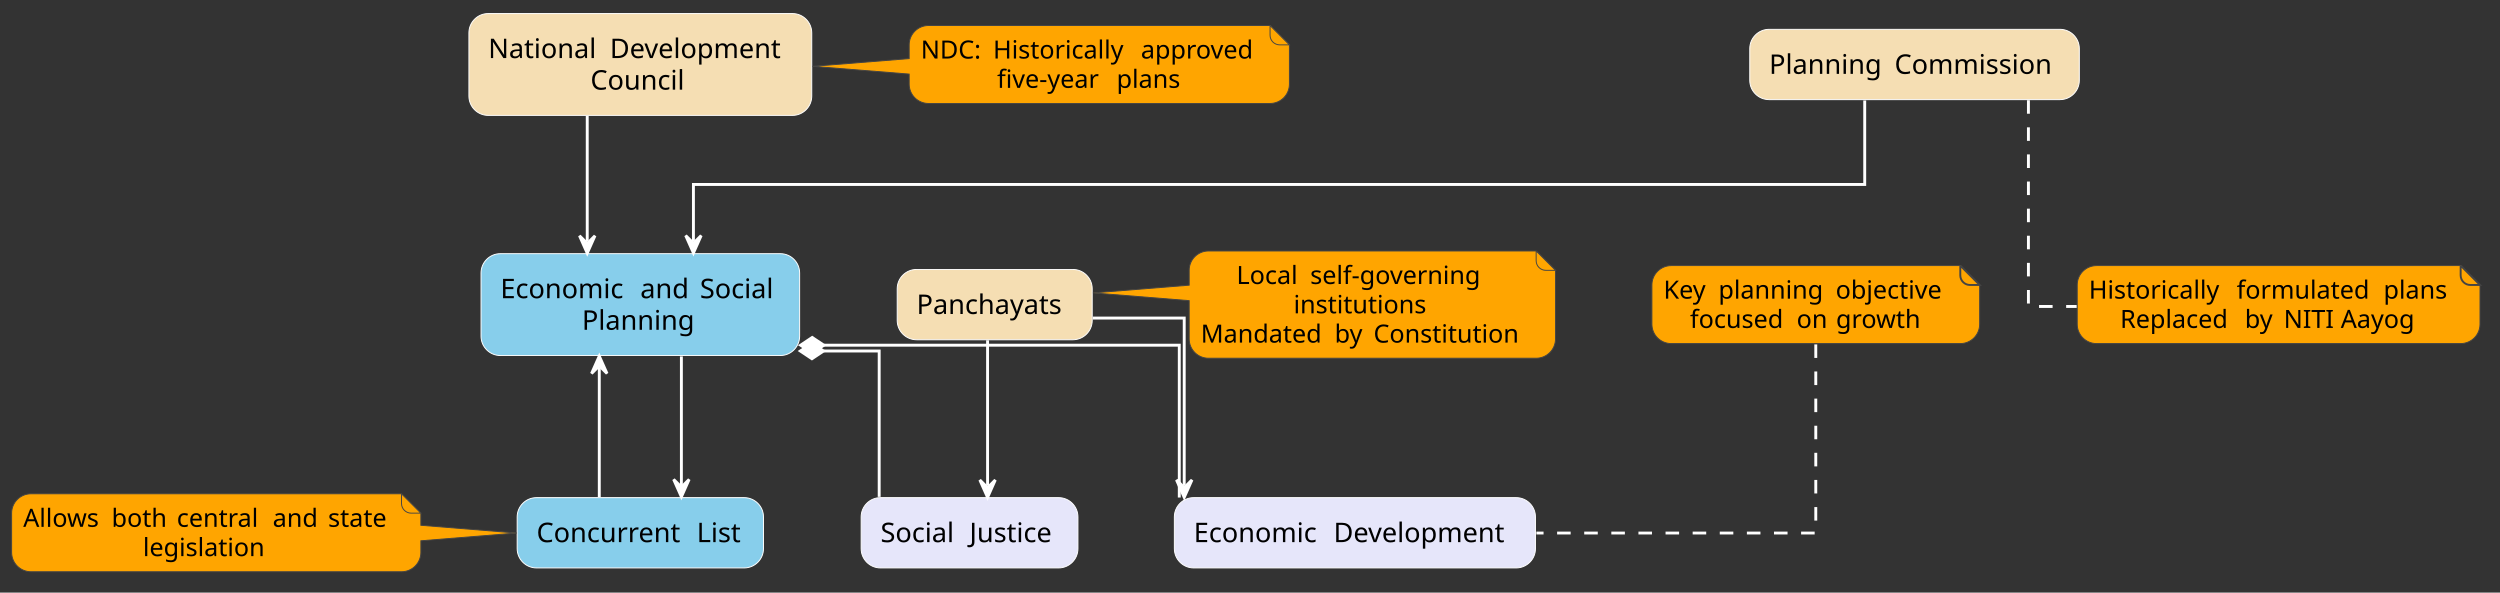
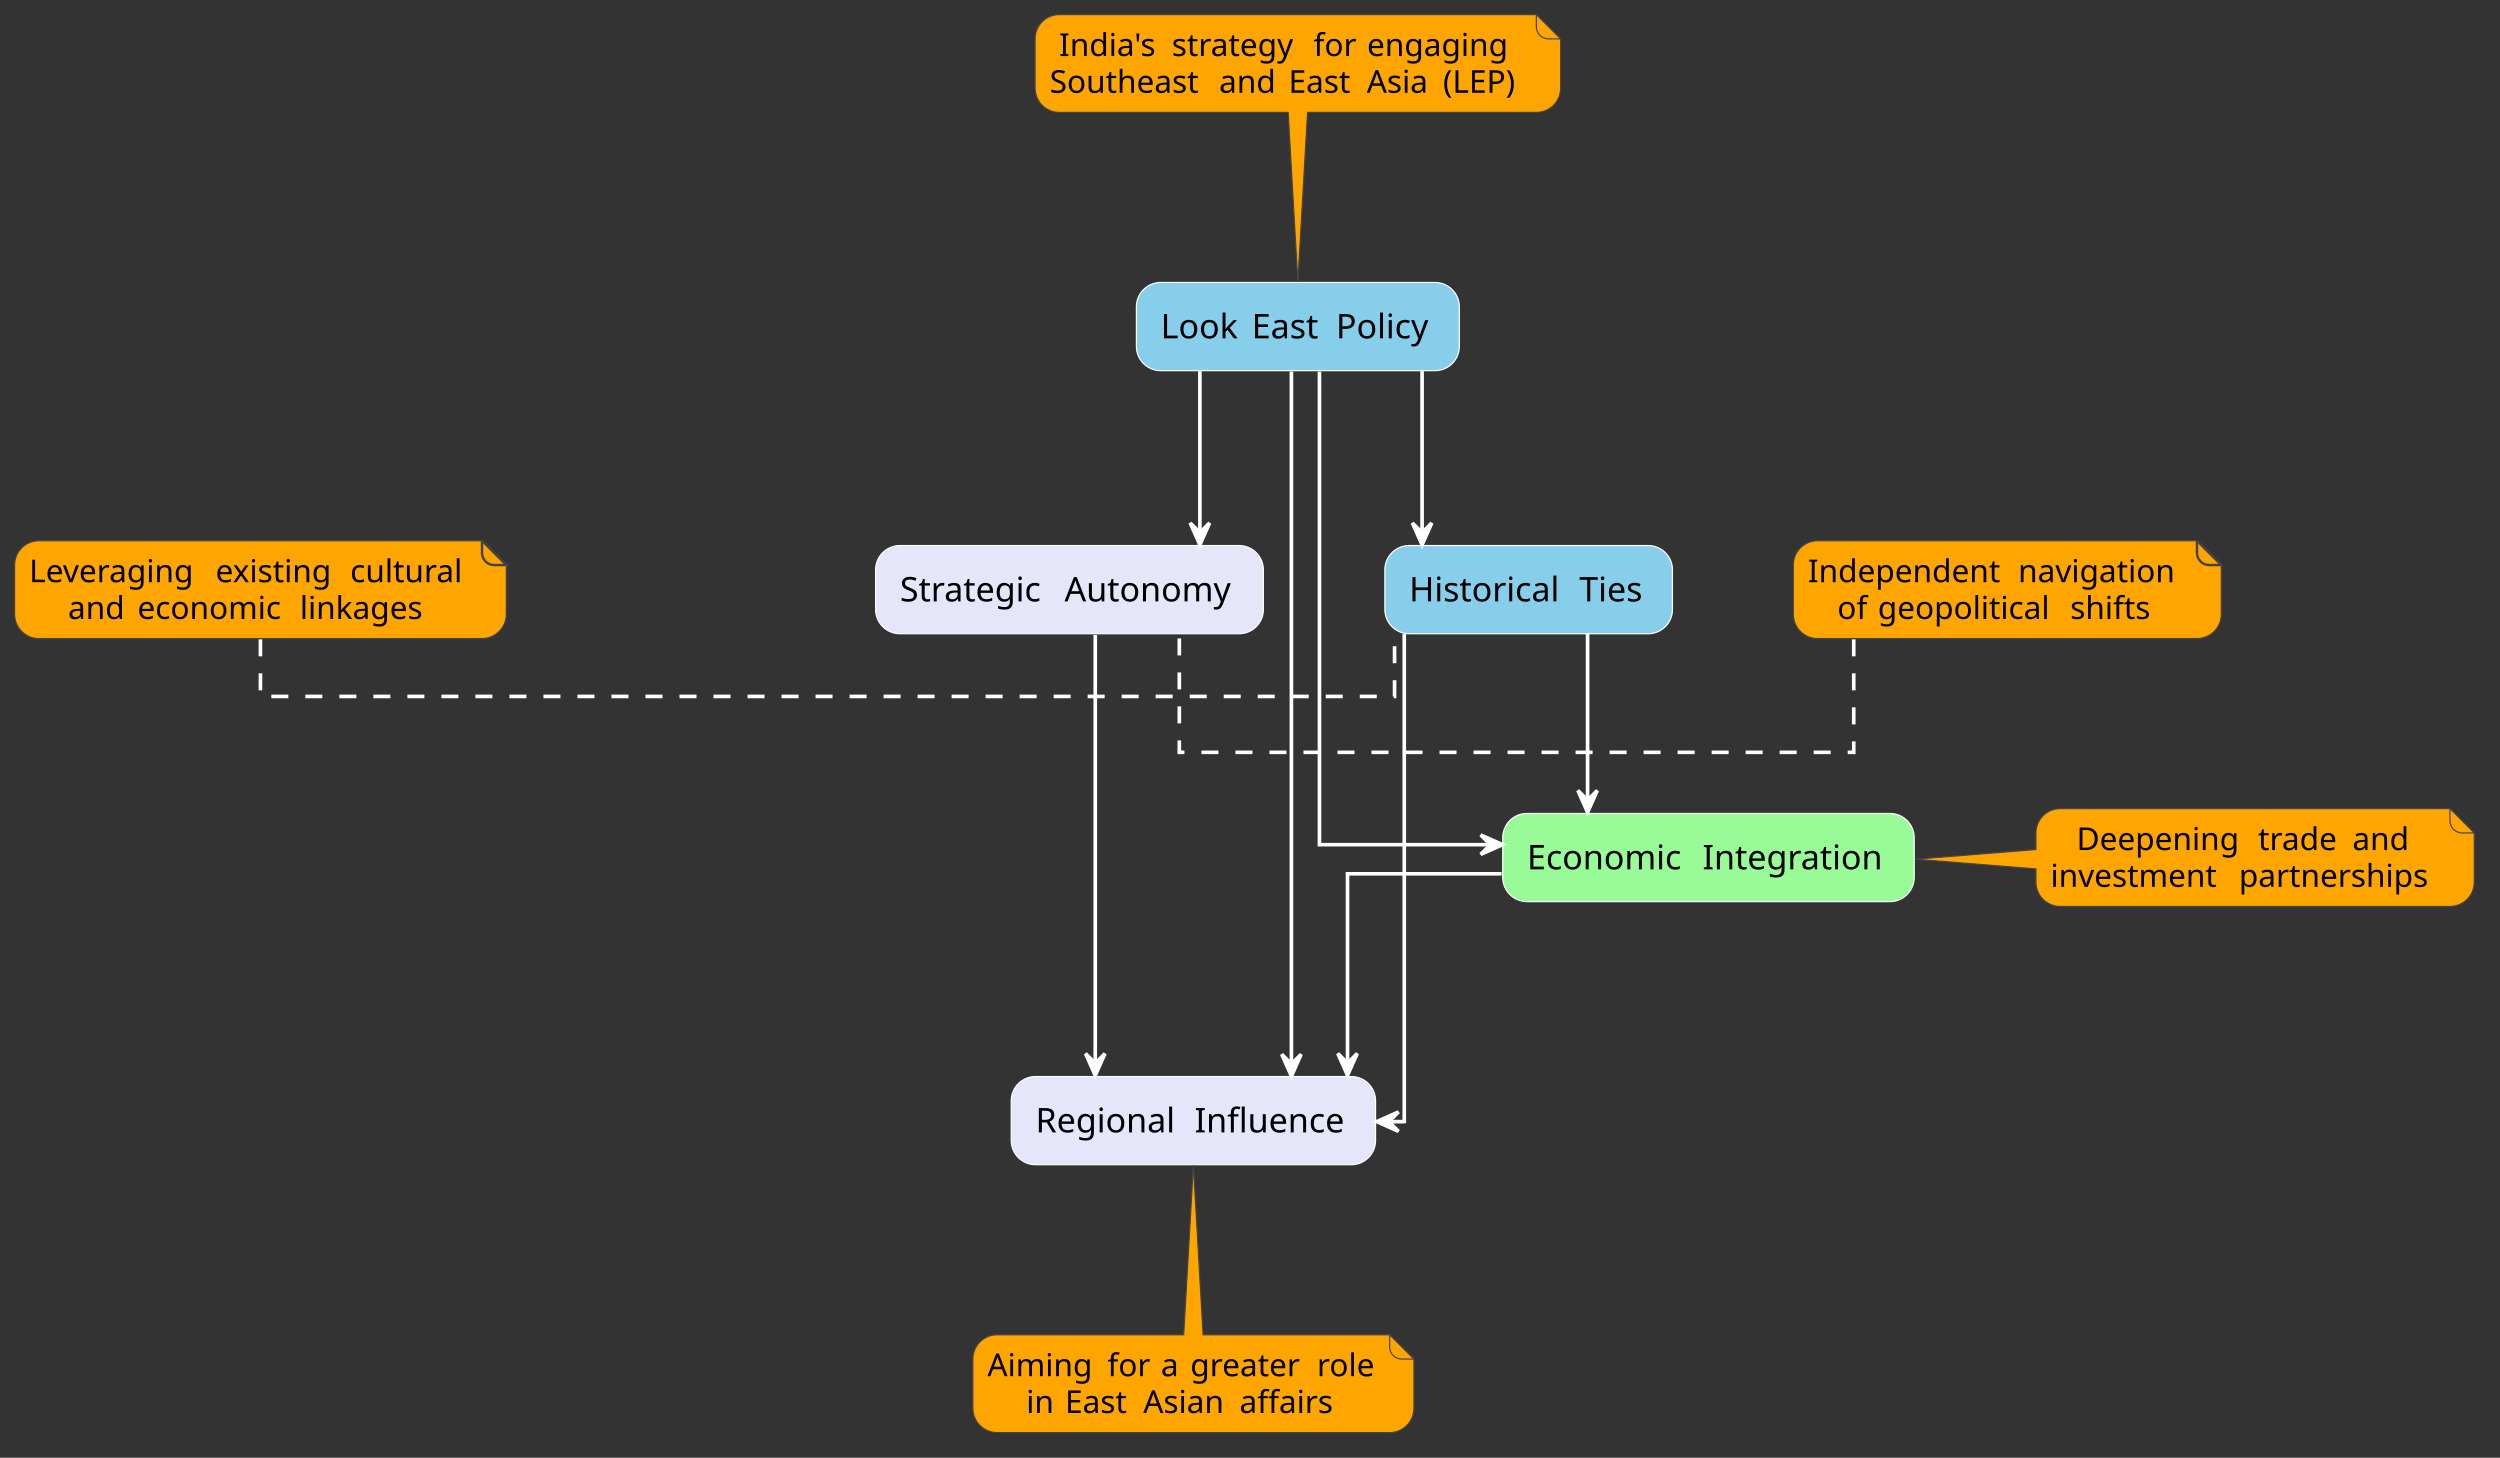
- <svg xmlns="http://www.w3.org/2000/svg" contentStyleType="text/css" data-diagram-type="CLASS" height="306px" preserveAspectRatio="none" style="width:1291px;height:306px;background:#333333;" version="1.1" viewBox="0 0 1291 306" width="1291px" zoomAndPan="magnify">
+ <svg xmlns="http://www.w3.org/2000/svg" contentStyleType="text/css" data-diagram-type="CLASS" height="600px" preserveAspectRatio="none" style="width:1029px;height:600px;background:#333333;" version="1.1" viewBox="0 0 1029 600" width="1029px" zoomAndPan="magnify">
  <defs />
  <g>
-     <rect fill="#333333" height="306" style="stroke:none;stroke-width:1;" width="1291" x="0" y="0" />
-     <g class="entity" data-entity="National Development Council" data-source-line="23" data-uid="ent0002" id="entity_National Development Council">
-       <rect fill="#F5DEB3" height="52.594" rx="10" ry="10" style="stroke:#FFFFFF;stroke-width:0.5;" width="177.035" x="242.15" y="7" />
-       <text fill="#000000" font-family="Sans-Serif" font-size="14" lengthAdjust="spacing" textLength="58.338" x="252.15" y="29.995">National</text>
-       <text fill="#000000" font-family="Sans-Serif" font-size="14" lengthAdjust="spacing" textLength="4.45" x="310.488" y="29.995"> </text>
-       <text fill="#000000" font-family="Sans-Serif" font-size="14" lengthAdjust="spacing" textLength="94.247" x="314.938" y="29.995">Development</text>
-       <text fill="#000000" font-family="Sans-Serif" font-size="14" lengthAdjust="spacing" textLength="51.563" x="304.886" y="46.292">Council</text>
+     <rect fill="#333333" height="600" style="stroke:none;stroke-width:1;" width="1029" x="0" y="0" />
+     <g class="entity" data-entity="Look East Policy" data-source-line="23" data-uid="ent0002" id="entity_Look East Policy">
+       <rect fill="#87CEEB" height="36.297" rx="10" ry="10" style="stroke:#FFFFFF;stroke-width:0.5;" width="132.916" x="467.74" y="116.27" />
+       <text fill="#000000" font-family="Sans-Serif" font-size="14" lengthAdjust="spacing" textLength="33.038" x="477.74" y="139.265">Look</text>
+       <text fill="#000000" font-family="Sans-Serif" font-size="14" lengthAdjust="spacing" textLength="4.45" x="510.778" y="139.265"> </text>
+       <text fill="#000000" font-family="Sans-Serif" font-size="14" lengthAdjust="spacing" textLength="30.208" x="515.228" y="139.265">East</text>
+       <text fill="#000000" font-family="Sans-Serif" font-size="14" lengthAdjust="spacing" textLength="4.45" x="545.436" y="139.265"> </text>
+       <text fill="#000000" font-family="Sans-Serif" font-size="14" lengthAdjust="spacing" textLength="40.77" x="549.886" y="139.265">Policy</text>
    </g>
-     <g class="entity" data-entity="Planning Commission" data-source-line="24" data-uid="ent0003" id="entity_Planning Commission">
-       <rect fill="#F5DEB3" height="36.297" rx="10" ry="10" style="stroke:#FFFFFF;stroke-width:0.5;" width="170.179" x="903.58" y="15.15" />
-       <text fill="#000000" font-family="Sans-Serif" font-size="14" lengthAdjust="spacing" textLength="60.307" x="913.58" y="38.145">Planning</text>
-       <text fill="#000000" font-family="Sans-Serif" font-size="14" lengthAdjust="spacing" textLength="4.45" x="973.887" y="38.145"> </text>
-       <text fill="#000000" font-family="Sans-Serif" font-size="14" lengthAdjust="spacing" textLength="85.422" x="978.337" y="38.145">Commission</text>
+     <g class="entity" data-entity="Regional Influence" data-source-line="24" data-uid="ent0003" id="entity_Regional Influence">
+       <rect fill="#E6E6FA" height="36.297" rx="10" ry="10" style="stroke:#FFFFFF;stroke-width:0.5;" width="149.965" x="416.22" y="443.1" />
+       <text fill="#000000" font-family="Sans-Serif" font-size="14" lengthAdjust="spacing" textLength="61.024" x="426.22" y="466.095">Regional</text>
+       <text fill="#000000" font-family="Sans-Serif" font-size="14" lengthAdjust="spacing" textLength="4.45" x="487.244" y="466.095"> </text>
+       <text fill="#000000" font-family="Sans-Serif" font-size="14" lengthAdjust="spacing" textLength="64.49" x="491.695" y="466.095">Influence</text>
    </g>
-     <g class="entity" data-entity="Panchayats" data-source-line="25" data-uid="ent0004" id="entity_Panchayats">
-       <rect fill="#F5DEB3" height="36.297" rx="10" ry="10" style="stroke:#FFFFFF;stroke-width:0.5;" width="100.691" x="463.32" y="139.15" />
-       <text fill="#000000" font-family="Sans-Serif" font-size="14" lengthAdjust="spacing" textLength="80.691" x="473.32" y="162.145">Panchayats</text>
+     <g class="entity" data-entity="Historical Ties" data-source-line="25" data-uid="ent0004" id="entity_Historical Ties">
+       <rect fill="#87CEEB" height="36.297" rx="10" ry="10" style="stroke:#FFFFFF;stroke-width:0.5;" width="118.376" x="570.01" y="224.55" />
+       <text fill="#000000" font-family="Sans-Serif" font-size="14" lengthAdjust="spacing" textLength="65.577" x="580.01" y="247.545">Historical</text>
+       <text fill="#000000" font-family="Sans-Serif" font-size="14" lengthAdjust="spacing" textLength="4.45" x="645.587" y="247.545"> </text>
+       <text fill="#000000" font-family="Sans-Serif" font-size="14" lengthAdjust="spacing" textLength="28.349" x="650.037" y="247.545">Ties</text>
    </g>
-     <g class="entity" data-entity="Economic and Social Planning" data-source-line="28" data-uid="ent0005" id="entity_Economic and Social Planning">
-       <rect fill="#87CEEB" height="52.594" rx="10" ry="10" style="stroke:#FFFFFF;stroke-width:0.5;" width="164.519" x="248.41" y="131" />
-       <text fill="#000000" font-family="Sans-Serif" font-size="14" lengthAdjust="spacing" textLength="67.772" x="258.41" y="153.995">Economic</text>
-       <text fill="#000000" font-family="Sans-Serif" font-size="14" lengthAdjust="spacing" textLength="4.45" x="326.182" y="153.995"> </text>
-       <text fill="#000000" font-family="Sans-Serif" font-size="14" lengthAdjust="spacing" textLength="26.339" x="330.632" y="153.995">and</text>
-       <text fill="#000000" font-family="Sans-Serif" font-size="14" lengthAdjust="spacing" textLength="4.45" x="356.971" y="153.995"> </text>
-       <text fill="#000000" font-family="Sans-Serif" font-size="14" lengthAdjust="spacing" textLength="41.508" x="361.421" y="153.995">Social</text>
-       <text fill="#000000" font-family="Sans-Serif" font-size="14" lengthAdjust="spacing" textLength="60.307" x="300.516" y="170.292">Planning</text>
+     <g class="entity" data-entity="Strategic Autonomy" data-source-line="26" data-uid="ent0005" id="entity_Strategic Autonomy">
+       <rect fill="#E6E6FA" height="36.297" rx="10" ry="10" style="stroke:#FFFFFF;stroke-width:0.5;" width="159.603" x="360.4" y="224.55" />
+       <text fill="#000000" font-family="Sans-Serif" font-size="14" lengthAdjust="spacing" textLength="63.287" x="370.4" y="247.545">Strategic</text>
+       <text fill="#000000" font-family="Sans-Serif" font-size="14" lengthAdjust="spacing" textLength="4.45" x="433.687" y="247.545"> </text>
+       <text fill="#000000" font-family="Sans-Serif" font-size="14" lengthAdjust="spacing" textLength="71.866" x="438.137" y="247.545">Autonomy</text>
    </g>
-     <g class="entity" data-entity="Concurrent List" data-source-line="29" data-uid="ent0006" id="entity_Concurrent List">
-       <rect fill="#87CEEB" height="36.297" rx="10" ry="10" style="stroke:#FFFFFF;stroke-width:0.5;" width="127.194" x="267.07" y="256.98" />
-       <text fill="#000000" font-family="Sans-Serif" font-size="14" lengthAdjust="spacing" textLength="78.272" x="277.07" y="279.975">Concurrent</text>
-       <text fill="#000000" font-family="Sans-Serif" font-size="14" lengthAdjust="spacing" textLength="4.45" x="355.341" y="279.975"> </text>
-       <text fill="#000000" font-family="Sans-Serif" font-size="14" lengthAdjust="spacing" textLength="24.473" x="359.792" y="279.975">List</text>
+     <g class="entity" data-entity="Economic Integration" data-source-line="27" data-uid="ent0006" id="entity_Economic Integration">
+       <rect fill="#98FB98" height="36.297" rx="10" ry="10" style="stroke:#FFFFFF;stroke-width:0.5;" width="169.365" x="618.52" y="334.82" />
+       <text fill="#000000" font-family="Sans-Serif" font-size="14" lengthAdjust="spacing" textLength="67.772" x="628.52" y="357.815">Economic</text>
+       <text fill="#000000" font-family="Sans-Serif" font-size="14" lengthAdjust="spacing" textLength="4.45" x="696.292" y="357.815"> </text>
+       <text fill="#000000" font-family="Sans-Serif" font-size="14" lengthAdjust="spacing" textLength="77.144" x="700.742" y="357.815">Integration</text>
    </g>
-     <g class="entity" data-entity="Economic Development" data-source-line="32" data-uid="ent0007" id="entity_Economic Development">
-       <rect fill="#E6E6FA" height="36.297" rx="10" ry="10" style="stroke:#FFFFFF;stroke-width:0.5;" width="186.469" x="606.44" y="256.98" />
-       <text fill="#000000" font-family="Sans-Serif" font-size="14" lengthAdjust="spacing" textLength="67.772" x="616.44" y="279.975">Economic</text>
-       <text fill="#000000" font-family="Sans-Serif" font-size="14" lengthAdjust="spacing" textLength="4.45" x="684.212" y="279.975"> </text>
-       <text fill="#000000" font-family="Sans-Serif" font-size="14" lengthAdjust="spacing" textLength="94.247" x="688.662" y="279.975">Development</text>
+     <g class="entity" data-entity="GMN15" data-source-line="42" data-uid="ent0016" id="entity_GMN15">
+       <path d="M426.03,16 L426.03,36.266 A10,10 0 0 0 436.03,46.266 L530.2,46.266 L534.2,116.04 L538.2,46.266 L632.366,46.266 A10,10 0 0 0 642.366,36.266 L642.366,16 L632.366,6 L436.03,6 A10,10 0 0 0 426.03,16" fill="#FFA500" style="stroke:#444444;stroke-width:0.5;" />
+       <path d="M632.366,6 L632.366,11 A5,5 0 0 0 637.366,16 L642.366,16 L632.366,6" fill="#FFA500" style="stroke:#444444;stroke-width:0.5;" />
+       <text fill="#000000" font-family="Sans-Serif" font-size="13" lengthAdjust="spacing" textLength="42.25" x="435.921" y="23.067">India's</text>
+       <text fill="#000000" font-family="Sans-Serif" font-size="13" lengthAdjust="spacing" textLength="4.132" x="478.171" y="23.067"> </text>
+       <text fill="#000000" font-family="Sans-Serif" font-size="13" lengthAdjust="spacing" textLength="54.222" x="482.303" y="23.067">strategy</text>
+       <text fill="#000000" font-family="Sans-Serif" font-size="13" lengthAdjust="spacing" textLength="4.132" x="536.525" y="23.067"> </text>
+       <text fill="#000000" font-family="Sans-Serif" font-size="13" lengthAdjust="spacing" textLength="17.875" x="540.657" y="23.067">for</text>
+       <text fill="#000000" font-family="Sans-Serif" font-size="13" lengthAdjust="spacing" textLength="4.132" x="558.532" y="23.067"> </text>
+       <text fill="#000000" font-family="Sans-Serif" font-size="13" lengthAdjust="spacing" textLength="60.81" x="562.665" y="23.067">engaging</text>
+       <text fill="#000000" font-family="Sans-Serif" font-size="13" lengthAdjust="spacing" textLength="65.616" x="432.03" y="38.2">Southeast</text>
+       <text fill="#000000" font-family="Sans-Serif" font-size="13" lengthAdjust="spacing" textLength="4.132" x="497.646" y="38.2"> </text>
+       <text fill="#000000" font-family="Sans-Serif" font-size="13" lengthAdjust="spacing" textLength="24.457" x="501.778" y="38.2">and</text>
+       <text fill="#000000" font-family="Sans-Serif" font-size="13" lengthAdjust="spacing" textLength="4.132" x="526.236" y="38.2"> </text>
+       <text fill="#000000" font-family="Sans-Serif" font-size="13" lengthAdjust="spacing" textLength="28.05" x="530.368" y="38.2">East</text>
+       <text fill="#000000" font-family="Sans-Serif" font-size="13" lengthAdjust="spacing" textLength="4.132" x="558.418" y="38.2"> </text>
+       <text fill="#000000" font-family="Sans-Serif" font-size="13" lengthAdjust="spacing" textLength="27.244" x="562.551" y="38.2">Asia</text>
+       <text fill="#000000" font-family="Sans-Serif" font-size="13" lengthAdjust="spacing" textLength="4.132" x="589.795" y="38.2"> </text>
+       <text fill="#000000" font-family="Sans-Serif" font-size="13" lengthAdjust="spacing" textLength="33.44" x="593.927" y="38.2">(LEP)</text>
    </g>
-     <g class="entity" data-entity="Social Justice" data-source-line="33" data-uid="ent0008" id="entity_Social Justice">
-       <rect fill="#E6E6FA" height="36.297" rx="10" ry="10" style="stroke:#FFFFFF;stroke-width:0.5;" width="111.943" x="444.7" y="256.98" />
-       <text fill="#000000" font-family="Sans-Serif" font-size="14" lengthAdjust="spacing" textLength="41.508" x="454.7" y="279.975">Social</text>
-       <text fill="#000000" font-family="Sans-Serif" font-size="14" lengthAdjust="spacing" textLength="4.45" x="496.208" y="279.975"> </text>
-       <text fill="#000000" font-family="Sans-Serif" font-size="14" lengthAdjust="spacing" textLength="45.985" x="500.658" y="279.975">Justice</text>
+     <g class="entity" data-entity="GMN18" data-source-line="47" data-uid="ent0019" id="entity_GMN18">
+       <path d="M400.42,559.39 L400.42,579.656 A10,10 0 0 0 410.42,589.656 L571.971,589.656 A10,10 0 0 0 581.971,579.656 L581.971,559.39 L571.971,549.39 L495.2,549.39 L491.2,479.61 L487.2,549.39 L410.42,549.39 A10,10 0 0 0 400.42,559.39" fill="#FFA500" style="stroke:#444444;stroke-width:0.5;" />
+       <path d="M571.971,549.39 L571.971,554.39 A5,5 0 0 0 576.971,559.39 L581.971,559.39 L571.971,549.39" fill="#FFA500" style="stroke:#444444;stroke-width:0.5;" />
+       <text fill="#000000" font-family="Sans-Serif" font-size="13" lengthAdjust="spacing" textLength="45.272" x="406.42" y="566.457">Aiming</text>
+       <text fill="#000000" font-family="Sans-Serif" font-size="13" lengthAdjust="spacing" textLength="4.132" x="451.692" y="566.457"> </text>
+       <text fill="#000000" font-family="Sans-Serif" font-size="13" lengthAdjust="spacing" textLength="17.875" x="455.824" y="566.457">for</text>
+       <text fill="#000000" font-family="Sans-Serif" font-size="13" lengthAdjust="spacing" textLength="4.132" x="473.699" y="566.457"> </text>
+       <text fill="#000000" font-family="Sans-Serif" font-size="13" lengthAdjust="spacing" textLength="7.966" x="477.831" y="566.457">a</text>
+       <text fill="#000000" font-family="Sans-Serif" font-size="13" lengthAdjust="spacing" textLength="4.132" x="485.797" y="566.457"> </text>
+       <text fill="#000000" font-family="Sans-Serif" font-size="13" lengthAdjust="spacing" textLength="48.001" x="489.93" y="566.457">greater</text>
+       <text fill="#000000" font-family="Sans-Serif" font-size="13" lengthAdjust="spacing" textLength="4.132" x="537.931" y="566.457"> </text>
+       <text fill="#000000" font-family="Sans-Serif" font-size="13" lengthAdjust="spacing" textLength="24.908" x="542.063" y="566.457">role</text>
+       <text fill="#000000" font-family="Sans-Serif" font-size="13" lengthAdjust="spacing" textLength="11.851" x="422.397" y="581.59">in</text>
+       <text fill="#000000" font-family="Sans-Serif" font-size="13" lengthAdjust="spacing" textLength="4.132" x="434.248" y="581.59"> </text>
+       <text fill="#000000" font-family="Sans-Serif" font-size="13" lengthAdjust="spacing" textLength="28.05" x="438.38" y="581.59">East</text>
+       <text fill="#000000" font-family="Sans-Serif" font-size="13" lengthAdjust="spacing" textLength="4.132" x="466.431" y="581.59"> </text>
+       <text fill="#000000" font-family="Sans-Serif" font-size="13" lengthAdjust="spacing" textLength="35.483" x="470.563" y="581.59">Asian</text>
+       <text fill="#000000" font-family="Sans-Serif" font-size="13" lengthAdjust="spacing" textLength="4.132" x="506.046" y="581.59"> </text>
+       <text fill="#000000" font-family="Sans-Serif" font-size="13" lengthAdjust="spacing" textLength="40.815" x="510.179" y="581.59">affairs</text>
    </g>
-     <g class="entity" data-entity="GMN17" data-source-line="47" data-uid="ent0018" id="entity_GMN17">
-       <path d="M469.49,23.17 L469.49,30.26 L419.59,34.26 L469.49,38.26 L469.49,43.436 A10,10 0 0 0 479.49,53.436 L655.857,53.436 A10,10 0 0 0 665.857,43.436 L665.857,23.17 L655.857,13.17 L479.49,13.17 A10,10 0 0 0 469.49,23.17" fill="#FFA500" style="stroke:#444444;stroke-width:0.5;" />
-       <path d="M655.857,13.17 L655.857,18.17 A5,5 0 0 0 660.857,23.17 L665.857,23.17 L655.857,13.17" fill="#FFA500" style="stroke:#444444;stroke-width:0.5;" />
-       <text fill="#000000" font-family="Sans-Serif" font-size="13" lengthAdjust="spacing" textLength="33.192" x="475.49" y="30.237">NDC:</text>
-       <text fill="#000000" font-family="Sans-Serif" font-size="13" lengthAdjust="spacing" textLength="4.132" x="508.682" y="30.237"> </text>
-       <text fill="#000000" font-family="Sans-Serif" font-size="13" lengthAdjust="spacing" textLength="72.198" x="512.814" y="30.237">Historically</text>
-       <text fill="#000000" font-family="Sans-Serif" font-size="13" lengthAdjust="spacing" textLength="4.132" x="585.013" y="30.237"> </text>
-       <text fill="#000000" font-family="Sans-Serif" font-size="13" lengthAdjust="spacing" textLength="61.712" x="589.145" y="30.237">approved</text>
-       <text fill="#000000" font-family="Sans-Serif" font-size="13" lengthAdjust="spacing" textLength="57.573" x="514.899" y="45.37">five-year</text>
-       <text fill="#000000" font-family="Sans-Serif" font-size="13" lengthAdjust="spacing" textLength="4.132" x="572.473" y="45.37"> </text>
-       <text fill="#000000" font-family="Sans-Serif" font-size="13" lengthAdjust="spacing" textLength="34.842" x="576.605" y="45.37">plans</text>
+     <g class="entity" data-entity="GMN21" data-source-line="52" data-uid="ent0022" id="entity_GMN21">
+       <path d="M6,232.57 L6,252.836 A10,10 0 0 0 16,262.836 L198.397,262.836 A10,10 0 0 0 208.397,252.836 L208.397,232.57 L198.397,222.57 L16,222.57 A10,10 0 0 0 6,232.57" fill="#FFA500" style="stroke:#444444;stroke-width:0.5;" />
+       <path d="M198.397,222.57 L198.397,227.57 A5,5 0 0 0 203.397,232.57 L208.397,232.57 L198.397,222.57" fill="#FFA500" style="stroke:#444444;stroke-width:1;" />
+       <text fill="#000000" font-family="Sans-Serif" font-size="13" lengthAdjust="spacing" textLength="72.598" x="12" y="239.637">Leveraging</text>
+       <text fill="#000000" font-family="Sans-Serif" font-size="13" lengthAdjust="spacing" textLength="4.132" x="84.598" y="239.637"> </text>
+       <text fill="#000000" font-family="Sans-Serif" font-size="13" lengthAdjust="spacing" textLength="51.276" x="88.731" y="239.637">existing</text>
+       <text fill="#000000" font-family="Sans-Serif" font-size="13" lengthAdjust="spacing" textLength="4.132" x="140.007" y="239.637"> </text>
+       <text fill="#000000" font-family="Sans-Serif" font-size="13" lengthAdjust="spacing" textLength="49.258" x="144.139" y="239.637">cultural</text>
+       <text fill="#000000" font-family="Sans-Serif" font-size="13" lengthAdjust="spacing" textLength="24.457" x="27.99" y="254.77">and</text>
+       <text fill="#000000" font-family="Sans-Serif" font-size="13" lengthAdjust="spacing" textLength="4.132" x="52.447" y="254.77"> </text>
+       <text fill="#000000" font-family="Sans-Serif" font-size="13" lengthAdjust="spacing" textLength="62.715" x="56.58" y="254.77">economic</text>
+       <text fill="#000000" font-family="Sans-Serif" font-size="13" lengthAdjust="spacing" textLength="4.132" x="119.294" y="254.77"> </text>
+       <text fill="#000000" font-family="Sans-Serif" font-size="13" lengthAdjust="spacing" textLength="53.98" x="123.427" y="254.77">linkages</text>
    </g>
-     <g class="entity" data-entity="GMN20" data-source-line="51" data-uid="ent0021" id="entity_GMN20">
-       <path d="M1072.67,147.16 L1072.67,167.426 A10,10 0 0 0 1082.67,177.426 L1270.678,177.426 A10,10 0 0 0 1280.678,167.426 L1280.678,147.16 L1270.678,137.16 L1082.67,137.16 A10,10 0 0 0 1072.67,147.16" fill="#FFA500" style="stroke:#444444;stroke-width:0.5;" />
-       <path d="M1270.678,137.16 L1270.678,142.16 A5,5 0 0 0 1275.678,147.16 L1280.678,147.16 L1270.678,137.16" fill="#FFA500" style="stroke:#444444;stroke-width:1;" />
-       <text fill="#000000" font-family="Sans-Serif" font-size="13" lengthAdjust="spacing" textLength="72.198" x="1078.67" y="154.227">Historically</text>
-       <text fill="#000000" font-family="Sans-Serif" font-size="13" lengthAdjust="spacing" textLength="4.132" x="1150.868" y="154.227"> </text>
-       <text fill="#000000" font-family="Sans-Serif" font-size="13" lengthAdjust="spacing" textLength="71.703" x="1155.001" y="154.227">formulated</text>
-       <text fill="#000000" font-family="Sans-Serif" font-size="13" lengthAdjust="spacing" textLength="4.132" x="1226.704" y="154.227"> </text>
-       <text fill="#000000" font-family="Sans-Serif" font-size="13" lengthAdjust="spacing" textLength="34.842" x="1230.836" y="154.227">plans</text>
-       <text fill="#000000" font-family="Sans-Serif" font-size="13" lengthAdjust="spacing" textLength="60.258" x="1094.828" y="169.36">Replaced</text>
-       <text fill="#000000" font-family="Sans-Serif" font-size="13" lengthAdjust="spacing" textLength="4.132" x="1155.086" y="169.36"> </text>
-       <text fill="#000000" font-family="Sans-Serif" font-size="13" lengthAdjust="spacing" textLength="15.945" x="1159.219" y="169.36">by</text>
-       <text fill="#000000" font-family="Sans-Serif" font-size="13" lengthAdjust="spacing" textLength="4.132" x="1175.164" y="169.36"> </text>
-       <text fill="#000000" font-family="Sans-Serif" font-size="13" lengthAdjust="spacing" textLength="25.334" x="1179.296" y="169.36">NITI</text>
-       <text fill="#000000" font-family="Sans-Serif" font-size="13" lengthAdjust="spacing" textLength="4.132" x="1204.63" y="169.36"> </text>
-       <text fill="#000000" font-family="Sans-Serif" font-size="13" lengthAdjust="spacing" textLength="40.758" x="1208.762" y="169.36">Aayog</text>
+     <g class="entity" data-entity="GMN24" data-source-line="57" data-uid="ent0025" id="entity_GMN24">
+       <path d="M738.12,232.57 L738.12,252.836 A10,10 0 0 0 748.12,262.836 L904.282,262.836 A10,10 0 0 0 914.282,252.836 L914.282,232.57 L904.282,222.57 L748.12,222.57 A10,10 0 0 0 738.12,232.57" fill="#FFA500" style="stroke:#444444;stroke-width:0.5;" />
+       <path d="M904.282,222.57 L904.282,227.57 A5,5 0 0 0 909.282,232.57 L914.282,232.57 L904.282,222.57" fill="#FFA500" style="stroke:#444444;stroke-width:1;" />
+       <text fill="#000000" font-family="Sans-Serif" font-size="13" lengthAdjust="spacing" textLength="82.399" x="744.12" y="239.637">Independent</text>
+       <text fill="#000000" font-family="Sans-Serif" font-size="13" lengthAdjust="spacing" textLength="4.132" x="826.519" y="239.637"> </text>
+       <text fill="#000000" font-family="Sans-Serif" font-size="13" lengthAdjust="spacing" textLength="68.631" x="830.651" y="239.637">navigation</text>
+       <text fill="#000000" font-family="Sans-Serif" font-size="13" lengthAdjust="spacing" textLength="12.53" x="756.235" y="254.77">of</text>
+       <text fill="#000000" font-family="Sans-Serif" font-size="13" lengthAdjust="spacing" textLength="4.132" x="768.765" y="254.77"> </text>
+       <text fill="#000000" font-family="Sans-Serif" font-size="13" lengthAdjust="spacing" textLength="75.067" x="772.897" y="254.77">geopolitical</text>
+       <text fill="#000000" font-family="Sans-Serif" font-size="13" lengthAdjust="spacing" textLength="4.132" x="847.965" y="254.77"> </text>
+       <text fill="#000000" font-family="Sans-Serif" font-size="13" lengthAdjust="spacing" textLength="35.071" x="852.097" y="254.77">shifts</text>
    </g>
-     <g class="entity" data-entity="GMN23" data-source-line="56" data-uid="ent0024" id="entity_GMN23">
-       <path d="M6,264.99 L6,285.256 A10,10 0 0 0 16,295.256 L207.341,295.256 A10,10 0 0 0 217.341,285.256 L217.341,279.26 L266.83,275.26 L217.341,271.26 L217.341,264.99 L207.341,254.99 L16,254.99 A10,10 0 0 0 6,264.99" fill="#FFA500" style="stroke:#444444;stroke-width:0.5;" />
-       <path d="M207.341,254.99 L207.341,259.99 A5,5 0 0 0 212.341,264.99 L217.341,264.99 L207.341,254.99" fill="#FFA500" style="stroke:#444444;stroke-width:0.5;" />
-       <text fill="#000000" font-family="Sans-Serif" font-size="13" lengthAdjust="spacing" textLength="41.476" x="12" y="272.057">Allows</text>
-       <text fill="#000000" font-family="Sans-Serif" font-size="13" lengthAdjust="spacing" textLength="4.132" x="53.476" y="272.057"> </text>
-       <text fill="#000000" font-family="Sans-Serif" font-size="13" lengthAdjust="spacing" textLength="29.542" x="57.608" y="272.057">both</text>
-       <text fill="#000000" font-family="Sans-Serif" font-size="13" lengthAdjust="spacing" textLength="4.132" x="87.15" y="272.057"> </text>
-       <text fill="#000000" font-family="Sans-Serif" font-size="13" lengthAdjust="spacing" textLength="45.405" x="91.282" y="272.057">central</text>
-       <text fill="#000000" font-family="Sans-Serif" font-size="13" lengthAdjust="spacing" textLength="4.132" x="136.687" y="272.057"> </text>
-       <text fill="#000000" font-family="Sans-Serif" font-size="13" lengthAdjust="spacing" textLength="24.457" x="140.819" y="272.057">and</text>
-       <text fill="#000000" font-family="Sans-Serif" font-size="13" lengthAdjust="spacing" textLength="4.132" x="165.277" y="272.057"> </text>
-       <text fill="#000000" font-family="Sans-Serif" font-size="13" lengthAdjust="spacing" textLength="32.932" x="169.409" y="272.057">state</text>
-       <text fill="#000000" font-family="Sans-Serif" font-size="13" lengthAdjust="spacing" textLength="66.727" x="73.807" y="287.19">legislation</text>
+     <g class="entity" data-entity="GMN27" data-source-line="62" data-uid="ent0028" id="entity_GMN27">
+       <path d="M837.98,342.83 L837.98,349.66 L788.26,353.66 L837.98,357.66 L837.98,363.096 A10,10 0 0 0 847.98,373.096 L1008.414,373.096 A10,10 0 0 0 1018.414,363.096 L1018.414,342.83 L1008.414,332.83 L847.98,332.83 A10,10 0 0 0 837.98,342.83" fill="#FFA500" style="stroke:#444444;stroke-width:0.5;" />
+       <path d="M1008.414,332.83 L1008.414,337.83 A5,5 0 0 0 1013.414,342.83 L1018.414,342.83 L1008.414,332.83" fill="#FFA500" style="stroke:#444444;stroke-width:0.5;" />
+       <text fill="#000000" font-family="Sans-Serif" font-size="13" lengthAdjust="spacing" textLength="70.599" x="854.707" y="349.897">Deepening</text>
+       <text fill="#000000" font-family="Sans-Serif" font-size="13" lengthAdjust="spacing" textLength="4.132" x="925.306" y="349.897"> </text>
+       <text fill="#000000" font-family="Sans-Serif" font-size="13" lengthAdjust="spacing" textLength="34.658" x="929.438" y="349.897">trade</text>
+       <text fill="#000000" font-family="Sans-Serif" font-size="13" lengthAdjust="spacing" textLength="4.132" x="964.097" y="349.897"> </text>
+       <text fill="#000000" font-family="Sans-Serif" font-size="13" lengthAdjust="spacing" textLength="24.457" x="968.229" y="349.897">and</text>
+       <text fill="#000000" font-family="Sans-Serif" font-size="13" lengthAdjust="spacing" textLength="73.411" x="843.98" y="365.03">investment</text>
+       <text fill="#000000" font-family="Sans-Serif" font-size="13" lengthAdjust="spacing" textLength="4.132" x="917.391" y="365.03"> </text>
+       <text fill="#000000" font-family="Sans-Serif" font-size="13" lengthAdjust="spacing" textLength="81.891" x="921.523" y="365.03">partnerships</text>
    </g>
-     <g class="entity" data-entity="GMN26" data-source-line="60" data-uid="ent0027" id="entity_GMN26">
-       <path d="M853.04,147.16 L853.04,167.426 A10,10 0 0 0 863.04,177.426 L1012.296,177.426 A10,10 0 0 0 1022.296,167.426 L1022.296,147.16 L1012.296,137.16 L863.04,137.16 A10,10 0 0 0 853.04,147.16" fill="#FFA500" style="stroke:#444444;stroke-width:0.5;" />
-       <path d="M1012.296,137.16 L1012.296,142.16 A5,5 0 0 0 1017.296,147.16 L1022.296,147.16 L1012.296,137.16" fill="#FFA500" style="stroke:#444444;stroke-width:1;" />
-       <text fill="#000000" font-family="Sans-Serif" font-size="13" lengthAdjust="spacing" textLength="24.216" x="859.04" y="154.227">Key</text>
-       <text fill="#000000" font-family="Sans-Serif" font-size="13" lengthAdjust="spacing" textLength="4.132" x="883.256" y="154.227"> </text>
-       <text fill="#000000" font-family="Sans-Serif" font-size="13" lengthAdjust="spacing" textLength="56.412" x="887.389" y="154.227">planning</text>
-       <text fill="#000000" font-family="Sans-Serif" font-size="13" lengthAdjust="spacing" textLength="4.132" x="943.8" y="154.227"> </text>
-       <text fill="#000000" font-family="Sans-Serif" font-size="13" lengthAdjust="spacing" textLength="59.363" x="947.933" y="154.227">objective</text>
-       <text fill="#000000" font-family="Sans-Serif" font-size="13" lengthAdjust="spacing" textLength="50.94" x="872.71" y="169.36">focused</text>
-       <text fill="#000000" font-family="Sans-Serif" font-size="13" lengthAdjust="spacing" textLength="4.132" x="923.65" y="169.36"> </text>
-       <text fill="#000000" font-family="Sans-Serif" font-size="13" lengthAdjust="spacing" textLength="16.193" x="927.782" y="169.36">on</text>
-       <text fill="#000000" font-family="Sans-Serif" font-size="13" lengthAdjust="spacing" textLength="4.132" x="943.975" y="169.36"> </text>
-       <text fill="#000000" font-family="Sans-Serif" font-size="13" lengthAdjust="spacing" textLength="45.519" x="948.107" y="169.36">growth</text>
+     <g class="link" data-entity-1="Look East Policy" data-entity-2="Regional Influence" data-source-line="30" data-uid="lnk7" id="link_Look East Policy_Regional Influence">
+       <path codeLine="30" d="M531.55,152.93 C531.55,210.45 531.55,379.69 531.55,436.94" fill="none" id="Look East Policy-to-Regional Influence" style="stroke:#FFFFFF;stroke-width:1.5;" />
+       <polygon fill="#FFFFFF" points="531.55,442.94,535.55,433.94,531.55,437.94,527.55,433.94,531.55,442.94" style="stroke:#FFFFFF;stroke-width:1.5;" />
    </g>
-     <g class="entity" data-entity="GMN29" data-source-line="64" data-uid="ent0030" id="entity_GMN29">
-       <path d="M614.08,139.6 L614.08,147.26 L564.4,151.26 L614.08,155.26 L614.08,174.998 A10,10 0 0 0 624.08,184.998 L793.268,184.998 A10,10 0 0 0 803.268,174.998 L803.268,139.6 L793.268,129.6 L624.08,129.6 A10,10 0 0 0 614.08,139.6" fill="#FFA500" style="stroke:#444444;stroke-width:0.5;" />
-       <path d="M793.268,129.6 L793.268,134.6 A5,5 0 0 0 798.268,139.6 L803.268,139.6 L793.268,129.6" fill="#FFA500" style="stroke:#444444;stroke-width:0.5;" />
-       <text fill="#000000" font-family="Sans-Serif" font-size="13" lengthAdjust="spacing" textLength="33.922" x="638.529" y="146.667">Local</text>
-       <text fill="#000000" font-family="Sans-Serif" font-size="13" lengthAdjust="spacing" textLength="4.132" x="672.451" y="146.667"> </text>
-       <text fill="#000000" font-family="Sans-Serif" font-size="13" lengthAdjust="spacing" textLength="93.234" x="676.584" y="146.667">self-governing</text>
-       <text fill="#000000" font-family="Sans-Serif" font-size="13" lengthAdjust="spacing" textLength="72.344" x="668.002" y="161.8">institutions</text>
-       <text fill="#000000" font-family="Sans-Serif" font-size="13" lengthAdjust="spacing" textLength="64.987" x="620.08" y="176.933">Mandated</text>
-       <text fill="#000000" font-family="Sans-Serif" font-size="13" lengthAdjust="spacing" textLength="4.132" x="685.067" y="176.933"> </text>
-       <text fill="#000000" font-family="Sans-Serif" font-size="13" lengthAdjust="spacing" textLength="15.945" x="689.2" y="176.933">by</text>
-       <text fill="#000000" font-family="Sans-Serif" font-size="13" lengthAdjust="spacing" textLength="4.132" x="705.145" y="176.933"> </text>
-       <text fill="#000000" font-family="Sans-Serif" font-size="13" lengthAdjust="spacing" textLength="78.99" x="709.277" y="176.933">Constitution</text>
+     <g class="link" data-entity-1="Look East Policy" data-entity-2="Strategic Autonomy" data-source-line="31" data-uid="lnk8" id="link_Look East Policy_Strategic Autonomy">
+       <path codeLine="31" d="M493.87,152.79 C493.87,172.7 493.87,198.29 493.87,218.24" fill="none" id="Look East Policy-to-Strategic Autonomy" style="stroke:#FFFFFF;stroke-width:1.5;" />
+       <polygon fill="#FFFFFF" points="493.87,224.24,497.87,215.24,493.87,219.24,489.87,215.24,493.87,224.24" style="stroke:#FFFFFF;stroke-width:1.5;" />
    </g>
-     <g class="link" data-entity-1="Planning Commission" data-entity-2="Economic and Social Planning" data-source-line="36" data-uid="lnk9" id="link_Planning Commission_Economic and Social Planning">
-       <path codeLine="36" d="M962.94,51.89 C962.94,70.14 962.94,95.26 962.94,95.26 C962.94,95.26 358.09,95.26 358.09,95.26 C358.09,95.26 358.09,107.81 358.09,124.63" fill="none" id="Planning Commission-to-Economic and Social Planning" style="stroke:#FFFFFF;stroke-width:1.5;" />
-       <polygon fill="#FFFFFF" points="358.09,130.63,362.09,121.63,358.09,125.63,354.09,121.63,358.09,130.63" style="stroke:#FFFFFF;stroke-width:1.5;" />
+     <g class="link" data-entity-1="Look East Policy" data-entity-2="Economic Integration" data-source-line="32" data-uid="lnk9" id="link_Look East Policy_Economic Integration">
+       <path codeLine="32" d="M543.09,152.97 C543.09,204.85 543.09,347.66 543.09,347.66 C543.09,347.66 574.05,347.66 612.46,347.66" fill="none" id="Look East Policy-to-Economic Integration" style="stroke:#FFFFFF;stroke-width:1.5;" />
+       <polygon fill="#FFFFFF" points="618.46,347.66,609.46,343.66,613.46,347.66,609.46,351.66,618.46,347.66" style="stroke:#FFFFFF;stroke-width:1.5;" />
    </g>
-     <g class="link" data-entity-1="National Development Council" data-entity-2="Economic and Social Planning" data-source-line="37" data-uid="lnk10" id="link_National Development Council_Economic and Social Planning">
-       <path codeLine="37" d="M303.25,59.9 C303.25,80.82 303.25,103.83 303.25,124.74" fill="none" id="National Development Council-to-Economic and Social Planning" style="stroke:#FFFFFF;stroke-width:1.5;" />
-       <polygon fill="#FFFFFF" points="303.25,130.74,307.25,121.74,303.25,125.74,299.25,121.74,303.25,130.74" style="stroke:#FFFFFF;stroke-width:1.5;" />
+     <g class="link" data-entity-1="Look East Policy" data-entity-2="Historical Ties" data-source-line="33" data-uid="lnk10" id="link_Look East Policy_Historical Ties">
+       <path codeLine="33" d="M585.33,152.79 C585.33,172.7 585.33,198.29 585.33,218.24" fill="none" id="Look East Policy-to-Historical Ties" style="stroke:#FFFFFF;stroke-width:1.5;" />
+       <polygon fill="#FFFFFF" points="585.33,224.24,589.33,215.24,585.33,219.24,581.33,215.24,585.33,224.24" style="stroke:#FFFFFF;stroke-width:1.5;" />
    </g>
-     <g class="link" data-entity-1="Economic and Social Planning" data-entity-2="Concurrent List" data-source-line="38" data-uid="lnk11" id="link_Economic and Social Planning_Concurrent List">
-       <path codeLine="38" d="M351.87,184.03 C351.87,206.17 351.87,231.05 351.87,250.56" fill="none" id="Economic and Social Planning-to-Concurrent List" style="stroke:#FFFFFF;stroke-width:1.5;" />
-       <polygon fill="#FFFFFF" points="351.87,256.56,355.87,247.56,351.87,251.56,347.87,247.56,351.87,256.56" style="stroke:#FFFFFF;stroke-width:1.5;" />
+     <g class="link" data-entity-1="Strategic Autonomy" data-entity-2="Regional Influence" data-source-line="35" data-uid="lnk11" id="link_Strategic Autonomy_Regional Influence">
+       <path codeLine="35" d="M450.81,261.33 C450.81,302.62 450.81,395.41 450.81,436.66" fill="none" id="Strategic Autonomy-to-Regional Influence" style="stroke:#FFFFFF;stroke-width:1.5;" />
+       <polygon fill="#FFFFFF" points="450.81,442.66,454.81,433.66,450.81,437.66,446.81,433.66,450.81,442.66" style="stroke:#FFFFFF;stroke-width:1.5;" />
    </g>
-     <g class="link" data-entity-1="Concurrent List" data-entity-2="Economic and Social Planning" data-source-line="39" data-uid="lnk12" id="link_Concurrent List_Economic and Social Planning">
-       <path codeLine="39" d="M309.47,256.72 C309.47,237.17 309.47,212.09 309.47,189.89" fill="none" id="Concurrent List-to-Economic and Social Planning" style="stroke:#FFFFFF;stroke-width:1.5;" />
-       <polygon fill="#FFFFFF" points="309.47,183.89,305.47,192.89,309.47,188.89,313.47,192.89,309.47,183.89" style="stroke:#FFFFFF;stroke-width:1.5;" />
+     <g class="link" data-entity-1="Historical Ties" data-entity-2="Economic Integration" data-source-line="36" data-uid="lnk12" id="link_Historical Ties_Economic Integration">
+       <path codeLine="36" d="M653.45,260.91 C653.45,281.22 653.45,307.89 653.45,328.36" fill="none" id="Historical Ties-to-Economic Integration" style="stroke:#FFFFFF;stroke-width:1.5;" />
+       <polygon fill="#FFFFFF" points="653.45,334.36,657.45,325.36,653.45,329.36,649.45,325.36,653.45,334.36" style="stroke:#FFFFFF;stroke-width:1.5;" />
    </g>
-     <g class="link" data-entity-1="Panchayats" data-entity-2="Economic Development" data-source-line="40" data-uid="lnk13" id="link_Panchayats_Economic Development">
-       <path codeLine="40" d="M564.32,164.26 C588.2,164.26 611.53,164.26 611.53,164.26 C611.53,164.26 611.53,219.33 611.53,250.82" fill="none" id="Panchayats-to-Economic Development" style="stroke:#FFFFFF;stroke-width:1.5;" />
-       <polygon fill="#FFFFFF" points="611.53,256.82,615.53,247.82,611.53,251.82,607.53,247.82,611.53,256.82" style="stroke:#FFFFFF;stroke-width:1.5;" />
+     <g class="link" data-entity-1="Historical Ties" data-entity-2="Regional Influence" data-source-line="37" data-uid="lnk13" id="link_Historical Ties_Regional Influence">
+       <path codeLine="37" d="M577.99,260.99 C577.99,313.62 577.99,461.66 577.99,461.66 C577.99,461.66 579.53,461.66 572.64,461.66" fill="none" id="Historical Ties-to-Regional Influence" style="stroke:#FFFFFF;stroke-width:1.5;" />
+       <polygon fill="#FFFFFF" points="566.64,461.66,575.64,465.66,571.64,461.66,575.64,457.66,566.64,461.66" style="stroke:#FFFFFF;stroke-width:1.5;" />
    </g>
-     <g class="link" data-entity-1="Panchayats" data-entity-2="Social Justice" data-source-line="41" data-uid="lnk14" id="link_Panchayats_Social Justice">
-       <path codeLine="41" d="M509.98,175.71 C509.98,197.84 509.98,228.77 509.98,250.85" fill="none" id="Panchayats-to-Social Justice" style="stroke:#FFFFFF;stroke-width:1.5;" />
-       <polygon fill="#FFFFFF" points="509.98,256.85,513.98,247.85,509.98,251.85,505.98,247.85,509.98,256.85" style="stroke:#FFFFFF;stroke-width:1.5;" />
+     <g class="link" data-entity-1="Economic Integration" data-entity-2="Regional Influence" data-source-line="38" data-uid="lnk14" id="link_Economic Integration_Regional Influence">
+       <path codeLine="38" d="M618.07,359.66 C584.88,359.66 554.64,359.66 554.64,359.66 C554.64,359.66 554.64,407.29 554.64,436.61" fill="none" id="Economic Integration-to-Regional Influence" style="stroke:#FFFFFF;stroke-width:1.5;" />
+       <polygon fill="#FFFFFF" points="554.64,442.61,558.64,433.61,554.64,437.61,550.64,433.61,554.64,442.61" style="stroke:#FFFFFF;stroke-width:1.5;" />
    </g>
-     <g class="link" data-entity-1="Economic and Social Planning" data-entity-2="Economic Development" data-source-line="42" data-uid="lnk15" id="link_Economic and Social Planning_Economic Development">
-       <path codeLine="42" d="M425.42,178.26 C507.46,178.26 608.98,178.26 608.98,178.26 C608.98,178.26 608.98,228.85 608.98,256.91" fill="none" id="Economic and Social Planning-backto-Economic Development" style="stroke:#FFFFFF;stroke-width:1.5;" />
-       <polygon fill="#FFFFFF" points="413.42,178.26,419.42,182.26,425.42,178.26,419.42,174.26,413.42,178.26" style="stroke:#FFFFFF;stroke-width:1.5;" />
+     <g class="link" data-entity-1="GMN21" data-entity-2="Historical Ties" data-source-line="52" data-uid="lnk23" id="link_GMN21_Historical Ties">
+       <path d="M107.2,263.14 C107.2,274.62 107.2,286.66 107.2,286.66 C107.2,286.66 574,286.66 574,286.66 C574,286.66 574,273.32 574,261.34" fill="none" id="GMN21-Historical Ties" style="stroke:#FFFFFF;stroke-width:1.5;stroke-dasharray:7.0,7.0;" />
    </g>
-     <g class="link" data-entity-1="Economic and Social Planning" data-entity-2="Social Justice" data-source-line="43" data-uid="lnk16" id="link_Economic and Social Planning_Social Justice">
-       <path codeLine="43" d="M425.28,181.26 C447.75,181.26 454.01,181.26 454.01,181.26 C454.01,181.26 454.01,229.23 454.01,256.58" fill="none" id="Economic and Social Planning-backto-Social Justice" style="stroke:#FFFFFF;stroke-width:1.5;" />
-       <polygon fill="#FFFFFF" points="413.28,181.26,419.28,185.26,425.28,181.26,419.28,177.26,413.28,181.26" style="stroke:#FFFFFF;stroke-width:1.5;" />
-     </g>
-     <g class="link" data-entity-1="Planning Commission" data-entity-2="GMN20" data-source-line="51" data-uid="lnk22" id="link_Planning Commission_GMN20">
-       <path d="M1047.48,51.74 C1047.48,86.5 1047.48,158.26 1047.48,158.26 C1047.48,158.26 1057.7,158.26 1072.39,158.26" fill="none" id="Planning Commission-GMN20" style="stroke:#FFFFFF;stroke-width:1.5;stroke-dasharray:7.0,7.0;" />
-     </g>
-     <g class="link" data-entity-1="GMN26" data-entity-2="Economic Development" data-source-line="60" data-uid="lnk28" id="link_GMN26_Economic Development">
-       <path d="M937.67,177.84 C937.67,211.64 937.67,275.26 937.67,275.26 C937.67,275.26 859.99,275.26 793.39,275.26" fill="none" id="GMN26-Economic Development" style="stroke:#FFFFFF;stroke-width:1.5;stroke-dasharray:7.0,7.0;" />
+     <g class="link" data-entity-1="GMN24" data-entity-2="Strategic Autonomy" data-source-line="57" data-uid="lnk26" id="link_GMN24_Strategic Autonomy">
+       <path d="M763,263.15 C763,282.85 763,309.66 763,309.66 C763,309.66 485.41,309.66 485.41,309.66 C485.41,309.66 485.41,280.82 485.41,261" fill="none" id="GMN24-Strategic Autonomy" style="stroke:#FFFFFF;stroke-width:1.5;stroke-dasharray:7.0,7.0;" />
    </g>
  </g>
</svg>
